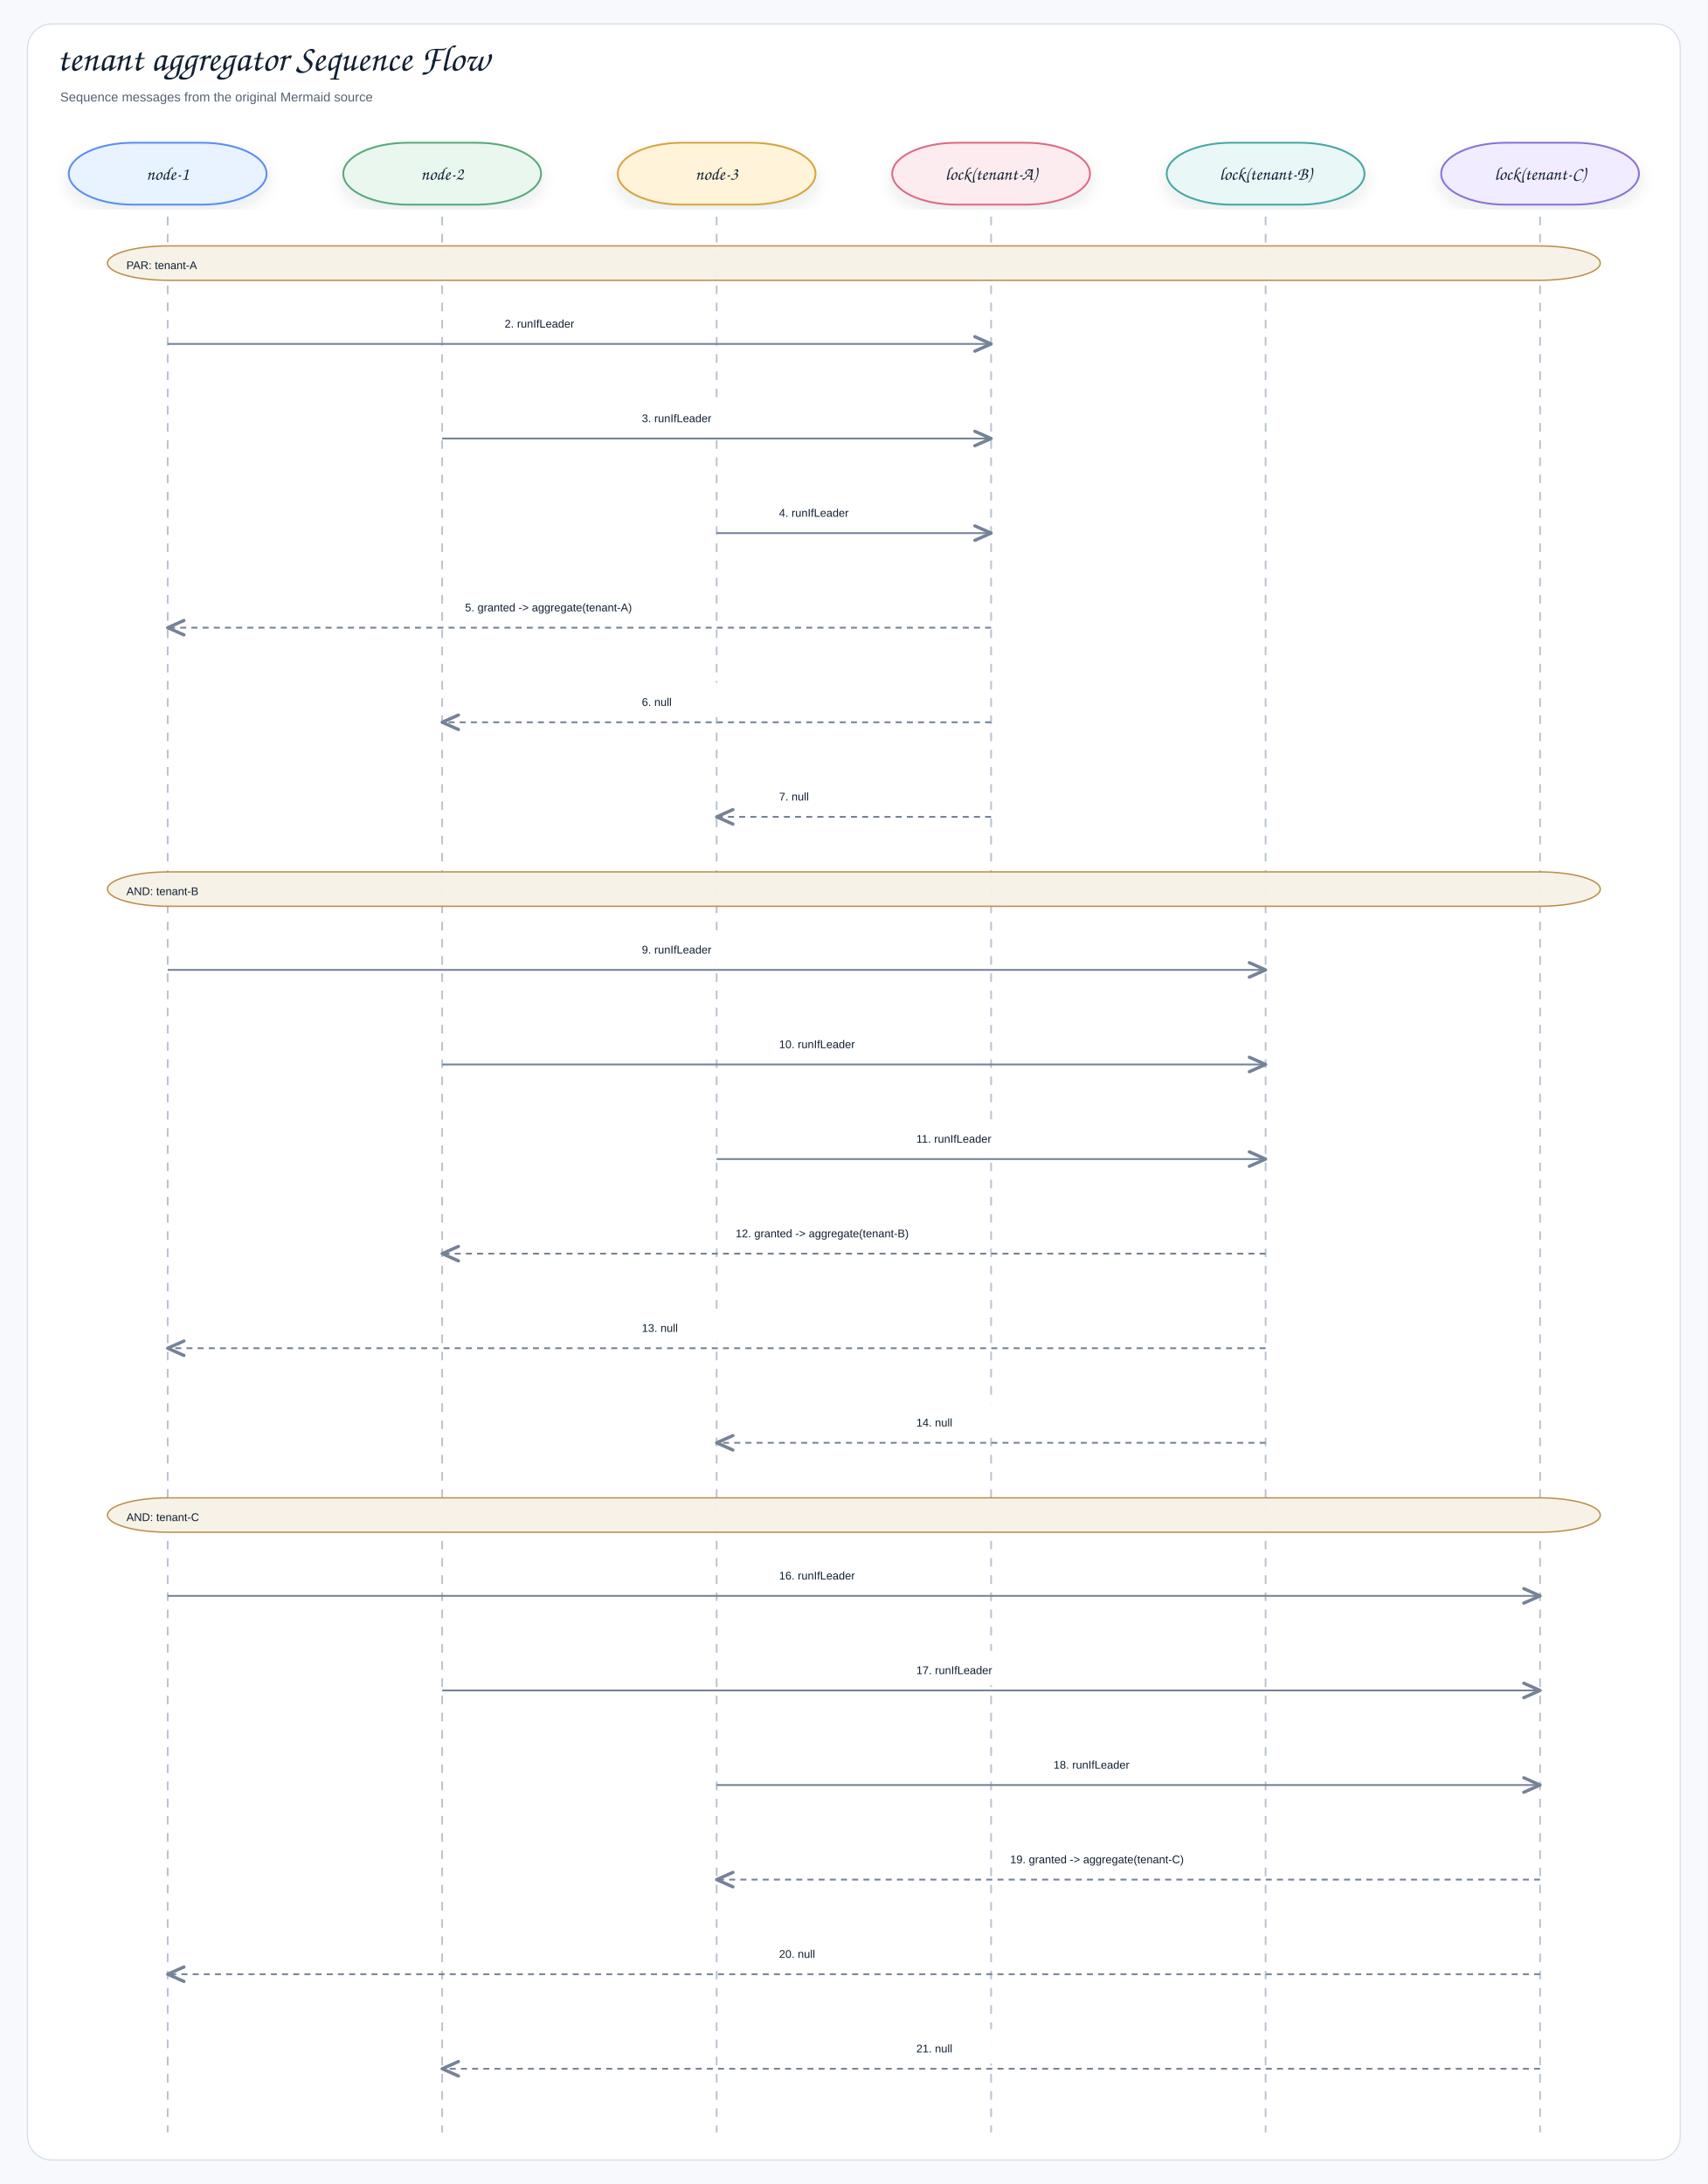
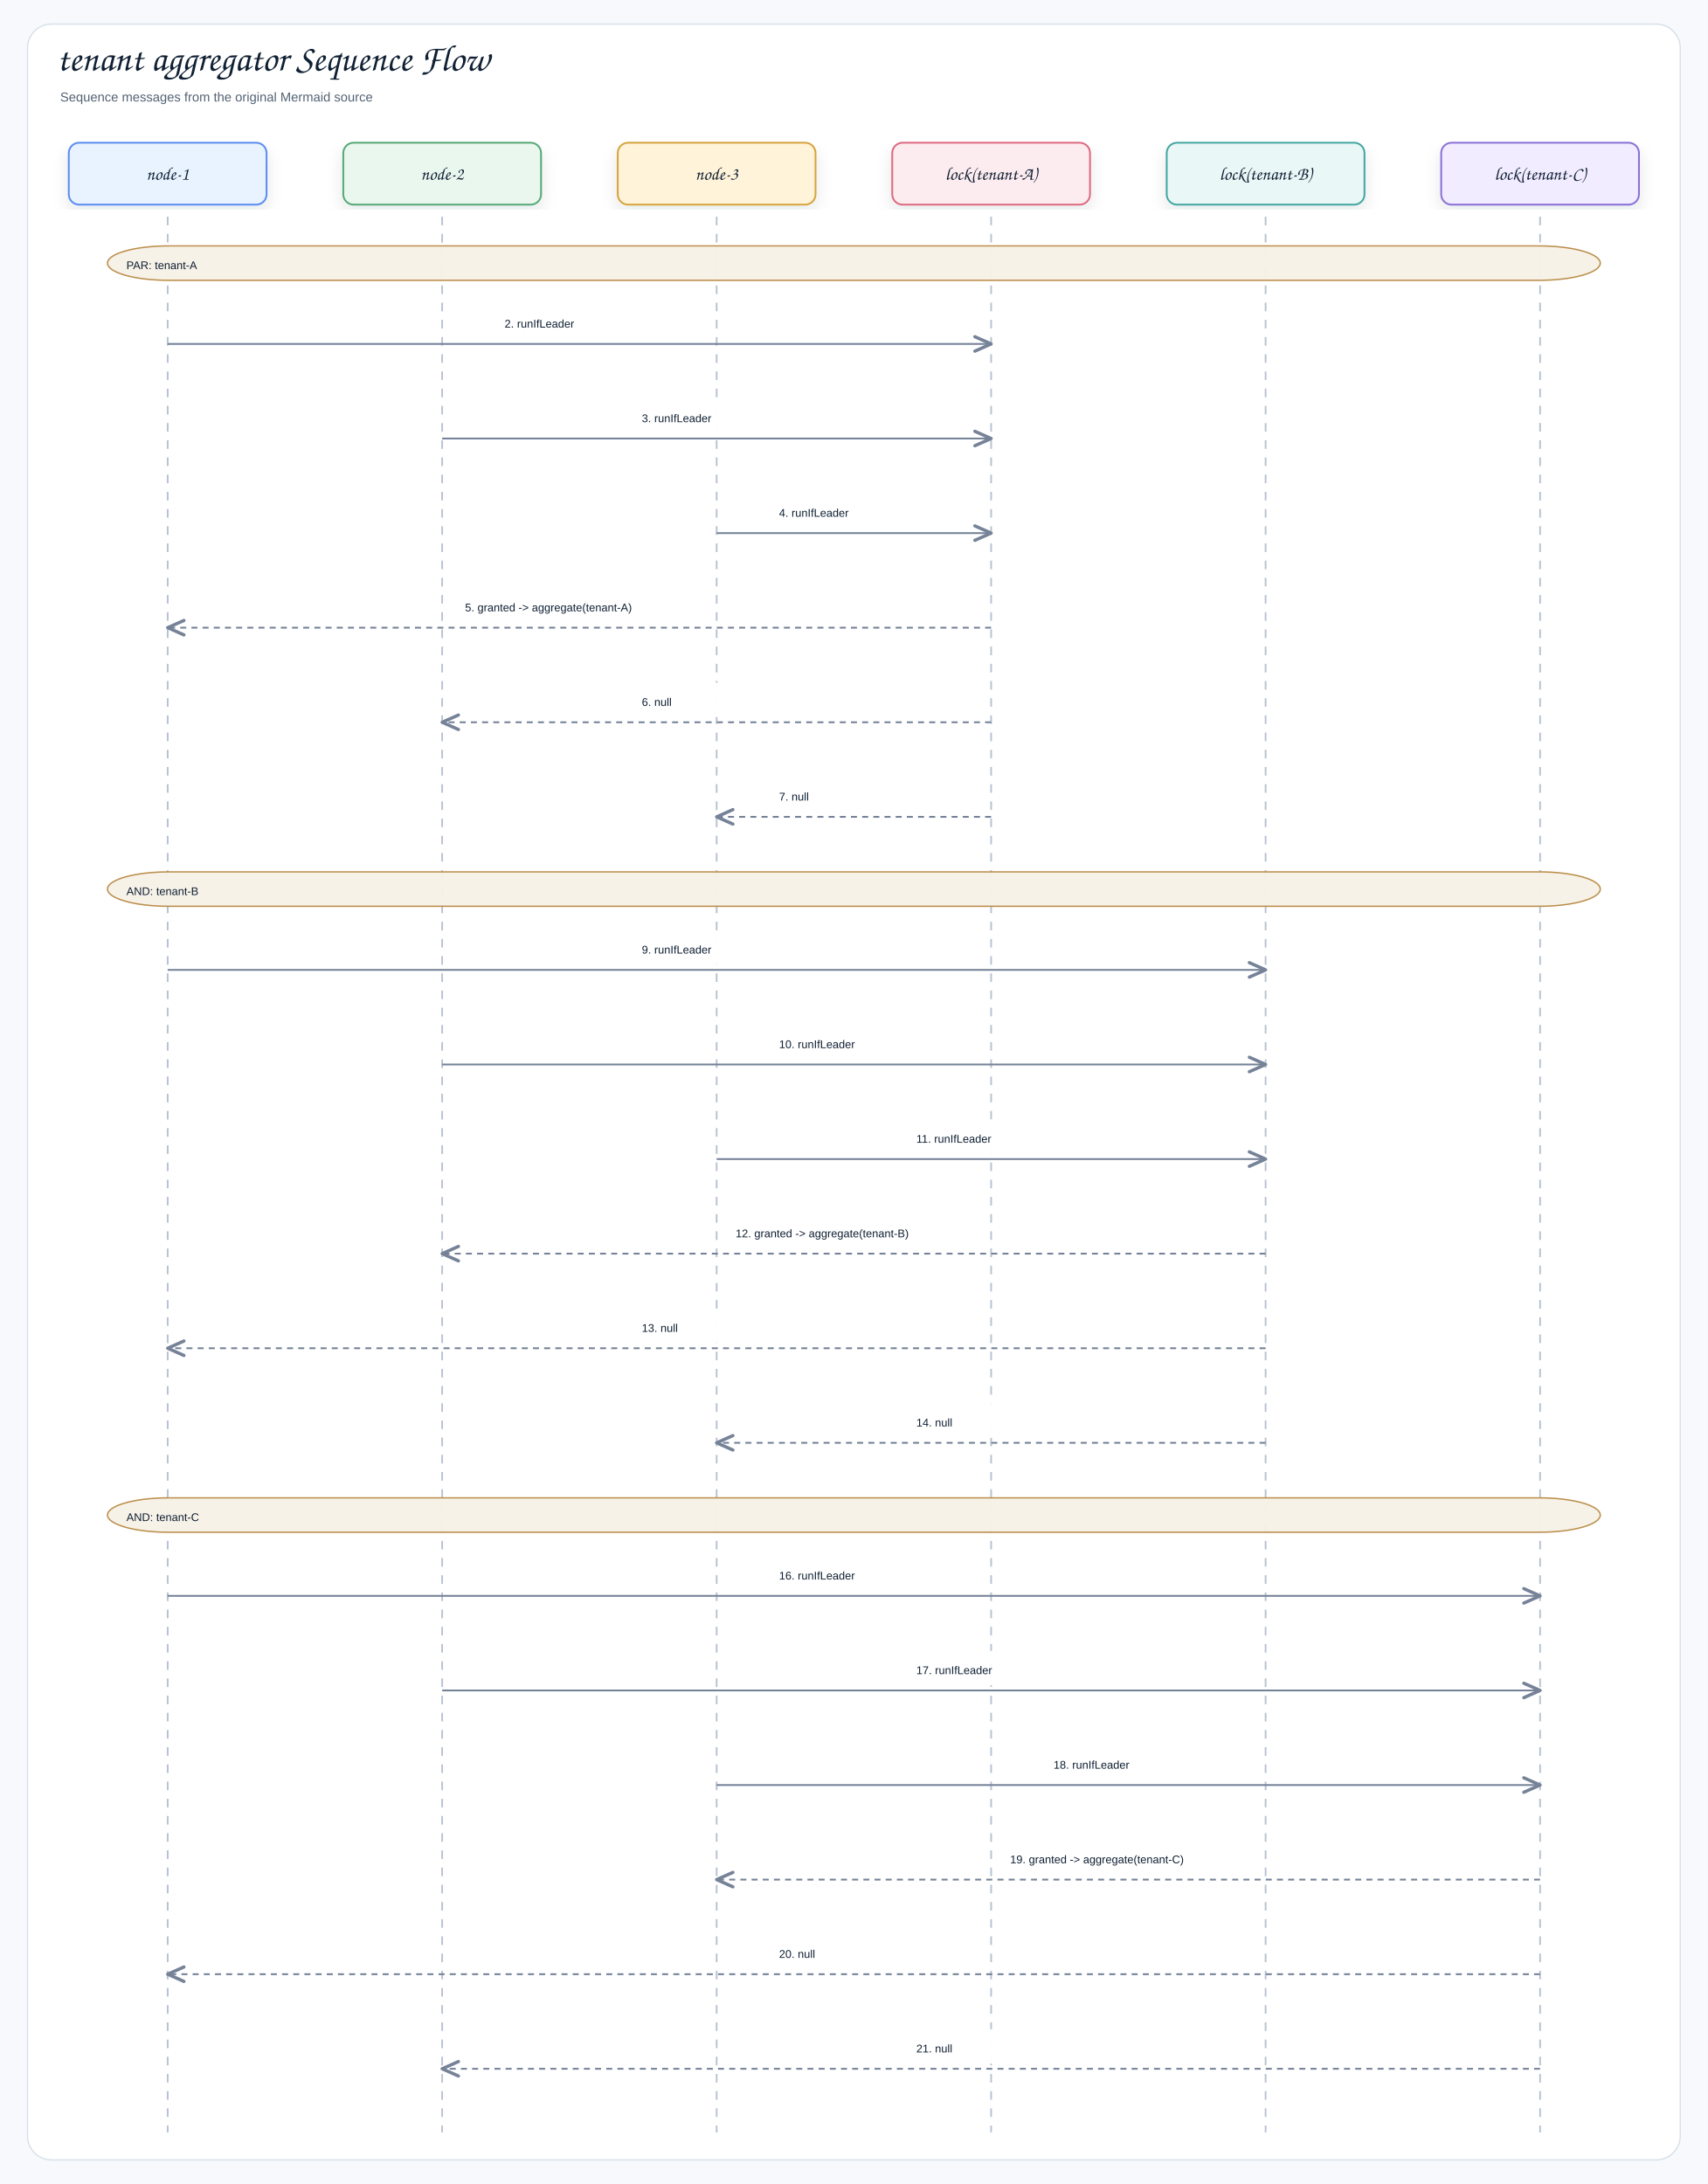
<svg xmlns="http://www.w3.org/2000/svg" width="1986" height="2540" viewBox="0 0 1986 2540" role="img" aria-label="tenant aggregator Sequence Flow">
  <defs>
    <filter id="shadow" x="-8%" y="-8%" width="116%" height="116%">
      <feDropShadow dx="0" dy="8" stdDeviation="9" flood-color="#1f2937" flood-opacity="0.10" />
    </filter>
    <marker id="openArrow" markerWidth="12" markerHeight="10" refX="10" refY="5" orient="auto" markerUnits="strokeWidth">
      <path d="M 1 1 L 10 5 L 1 9" fill="none" stroke="#758297" stroke-width="1.8" stroke-linecap="round" stroke-linejoin="round" />
    </marker>
    <marker id="inherit" markerWidth="14" markerHeight="12" refX="12" refY="6" orient="auto" markerUnits="strokeWidth">
      <path d="M 0 1 L 12 6 L 0 11 Z" fill="#ffffff" stroke="#758297" stroke-width="1.8" />
    </marker>
    <style>
    .canvas{fill:#f7f9fc}.frame{fill:#fff;stroke:#d8e0ea;stroke-width:1.5}
    .title{font-family:"Architects Daughter","Comic Mono","Comic Sans MS","Comic Sans",cursive;font-size:43px;font-weight:400;fill:#102033}
    .subtitle{font-family:"Comic Mono","Comic Sans MS","Comic Sans","Comic Neue",Arial,sans-serif;font-size:15px;font-weight:400;fill:#536273}
    .label{font-family:"Architects Daughter","Comic Mono","Comic Sans MS","Comic Sans",cursive;font-size:25px;font-weight:400;fill:#102033}
    .smallLabel{font-family:"Architects Daughter","Comic Mono","Comic Sans MS","Comic Sans",cursive;font-size:21px;font-weight:400;fill:#102033}
    .mono{font-family:"Comic Mono","Comic Sans MS","Comic Sans","Comic Neue",Arial,sans-serif;font-size:12px;font-weight:400;fill:#102033}
    .small{font-family:"Comic Mono","Comic Sans MS","Comic Sans","Comic Neue",Arial,sans-serif;font-size:12px;font-weight:400;fill:#536273}
    .strong{font-family:"Comic Mono","Comic Sans MS","Comic Sans","Comic Neue",Arial,sans-serif;font-size:13px;font-weight:400;fill:#102033}
    .card{stroke-width:2.1;filter:url(#shadow)}.compartment{stroke-width:1.5;fill:none}
    .line{stroke:#758297;stroke-width:2.1;fill:none;marker-end:url(#openArrow)}
    .plainLine{stroke:#758297;stroke-width:2.1;fill:none}
    .dashed{stroke:#758297;stroke-width:2.1;stroke-dasharray:7 6;fill:none;marker-end:url(#openArrow)}
    .inheritLine{stroke:#758297;stroke-width:2.2;fill:none;marker-end:url(#inherit)}
    .implLine{stroke:#758297;stroke-width:2.2;stroke-dasharray:8 7;fill:none;marker-end:url(#inherit)}
  </style>
  </defs>
  <rect class="canvas" width="1986" height="2540" />
  <rect class="frame" x="32" y="28" width="1922" height="2484" rx="28" />
  <text class="title" x="66" y="82">tenant aggregator Sequence Flow</text>
  <text class="subtitle" x="70" y="118">Sequence messages from the original Mermaid source</text>
-   <rect class="card" x="80" y="166" width="230" height="72" rx="75" fill="#E8F3FF" stroke="#5B8DEF" />
+   <rect class="card" x="80" y="166" width="230" height="72" rx="12" fill="#E8F3FF" stroke="#5B8DEF" />
  <text class="smallLabel" x="195" y="209" text-anchor="middle">node-1</text>
  <line class="lifeline" x1="195" y1="252" x2="195" y2="2480" stroke="#b7c2d1" stroke-width="2" stroke-dasharray="10 10" />
-   <rect class="card" x="399.2" y="166" width="230" height="72" rx="75" fill="#EAF7EF" stroke="#58A978" />
+   <rect class="card" x="399.2" y="166" width="230" height="72" rx="12" fill="#EAF7EF" stroke="#58A978" />
  <text class="smallLabel" x="514.2" y="209" text-anchor="middle">node-2</text>
  <line class="lifeline" x1="514.2" y1="252" x2="514.2" y2="2480" stroke="#b7c2d1" stroke-width="2" stroke-dasharray="10 10" />
-   <rect class="card" x="718.4" y="166" width="230" height="72" rx="75" fill="#FFF3D9" stroke="#D6A441" />
+   <rect class="card" x="718.4" y="166" width="230" height="72" rx="12" fill="#FFF3D9" stroke="#D6A441" />
  <text class="smallLabel" x="833.4" y="209" text-anchor="middle">node-3</text>
  <line class="lifeline" x1="833.4" y1="252" x2="833.4" y2="2480" stroke="#b7c2d1" stroke-width="2" stroke-dasharray="10 10" />
-   <rect class="card" x="1037.6" y="166" width="230" height="72" rx="75" fill="#FDECEF" stroke="#DC6B82" />
+   <rect class="card" x="1037.6" y="166" width="230" height="72" rx="12" fill="#FDECEF" stroke="#DC6B82" />
  <text class="smallLabel" x="1152.6" y="209" text-anchor="middle">lock(tenant-A)</text>
  <line class="lifeline" x1="1152.6" y1="252" x2="1152.6" y2="2480" stroke="#b7c2d1" stroke-width="2" stroke-dasharray="10 10" />
-   <rect class="card" x="1356.8" y="166" width="230" height="72" rx="75" fill="#E9F7F6" stroke="#45A7A1" />
+   <rect class="card" x="1356.8" y="166" width="230" height="72" rx="12" fill="#E9F7F6" stroke="#45A7A1" />
  <text class="smallLabel" x="1471.8" y="209" text-anchor="middle">lock(tenant-B)</text>
  <line class="lifeline" x1="1471.8" y1="252" x2="1471.8" y2="2480" stroke="#b7c2d1" stroke-width="2" stroke-dasharray="10 10" />
-   <rect class="card" x="1676" y="166" width="230" height="72" rx="75" fill="#F1ECFF" stroke="#8A72D6" />
+   <rect class="card" x="1676" y="166" width="230" height="72" rx="12" fill="#F1ECFF" stroke="#8A72D6" />
  <text class="smallLabel" x="1791" y="209" text-anchor="middle">lock(tenant-C)</text>
  <line class="lifeline" x1="1791" y1="252" x2="1791" y2="2480" stroke="#b7c2d1" stroke-width="2" stroke-dasharray="10 10" />
  <rect x="125" y="286" width="1736" height="40" rx="71" fill="#F7F1E7" stroke="#B88A44" stroke-width="1.6" opacity="0.96" />
  <text class="strong" x="147" y="313" text-anchor="start">PAR: tenant-A</text>
  <rect x="568.8" y="354" width="210" height="40" rx="67" fill="#ffffff" opacity="0.97" />
  <text class="strong" x="586.8" y="381" text-anchor="start">2. runIfLeader</text>
  <path class="line" d="M195 400 L1152.6 400" />
  <rect x="728.4" y="464" width="210" height="40" rx="67" fill="#ffffff" opacity="0.97" />
  <text class="strong" x="746.4" y="491" text-anchor="start">3. runIfLeader</text>
  <path class="line" d="M514.2 510 L1152.6 510" />
  <rect x="888" y="574" width="210" height="40" rx="67" fill="#ffffff" opacity="0.97" />
  <text class="strong" x="906" y="601" text-anchor="start">4. runIfLeader</text>
  <path class="line" d="M833.4 620 L1152.6 620" />
  <rect x="522.8" y="684" width="302" height="40" rx="67" fill="#ffffff" opacity="0.97" />
  <text class="strong" x="540.8" y="711" text-anchor="start">5. granted -&gt; aggregate(tenant-A)</text>
  <path class="dashed" d="M1152.6 730 L195 730" />
  <rect x="728.4" y="794" width="210" height="40" rx="67" fill="#ffffff" opacity="0.97" />
  <text class="strong" x="746.4" y="821" text-anchor="start">6. null</text>
  <path class="dashed" d="M1152.6 840 L514.2 840" />
  <rect x="888" y="904" width="210" height="40" rx="67" fill="#ffffff" opacity="0.97" />
  <text class="strong" x="906" y="931" text-anchor="start">7. null</text>
  <path class="dashed" d="M1152.6 950 L833.4 950" />
  <rect x="125" y="1014" width="1736" height="40" rx="71" fill="#F7F1E7" stroke="#B88A44" stroke-width="1.6" opacity="0.96" />
  <text class="strong" x="147" y="1041" text-anchor="start">AND: tenant-B</text>
  <rect x="728.4" y="1082" width="210" height="40" rx="67" fill="#ffffff" opacity="0.97" />
  <text class="strong" x="746.4" y="1109" text-anchor="start">9. runIfLeader</text>
  <path class="line" d="M195 1128 L1471.8 1128" />
  <rect x="888" y="1192" width="210" height="40" rx="67" fill="#ffffff" opacity="0.97" />
  <text class="strong" x="906" y="1219" text-anchor="start">10. runIfLeader</text>
  <path class="line" d="M514.2 1238 L1471.8 1238" />
  <rect x="1047.6" y="1302" width="210" height="40" rx="67" fill="#ffffff" opacity="0.97" />
  <text class="strong" x="1065.6" y="1329" text-anchor="start">11. runIfLeader</text>
  <path class="line" d="M833.4 1348 L1471.8 1348" />
  <rect x="837.5" y="1412" width="311" height="40" rx="67" fill="#ffffff" opacity="0.97" />
  <text class="strong" x="855.5" y="1439" text-anchor="start">12. granted -&gt; aggregate(tenant-B)</text>
  <path class="dashed" d="M1471.8 1458 L514.2 1458" />
  <rect x="728.4" y="1522" width="210" height="40" rx="67" fill="#ffffff" opacity="0.97" />
  <text class="strong" x="746.4" y="1549" text-anchor="start">13. null</text>
  <path class="dashed" d="M1471.8 1568 L195 1568" />
  <rect x="1047.6" y="1632" width="210" height="40" rx="67" fill="#ffffff" opacity="0.97" />
  <text class="strong" x="1065.6" y="1659" text-anchor="start">14. null</text>
  <path class="dashed" d="M1471.8 1678 L833.4 1678" />
  <rect x="125" y="1742" width="1736" height="40" rx="71" fill="#F7F1E7" stroke="#B88A44" stroke-width="1.6" opacity="0.96" />
  <text class="strong" x="147" y="1769" text-anchor="start">AND: tenant-C</text>
  <rect x="888" y="1810" width="210" height="40" rx="67" fill="#ffffff" opacity="0.97" />
  <text class="strong" x="906" y="1837" text-anchor="start">16. runIfLeader</text>
  <path class="line" d="M195 1856 L1791 1856" />
  <rect x="1047.6" y="1920" width="210" height="40" rx="67" fill="#ffffff" opacity="0.97" />
  <text class="strong" x="1065.6" y="1947" text-anchor="start">17. runIfLeader</text>
  <path class="line" d="M514.2 1966 L1791 1966" />
  <rect x="1207.2" y="2030" width="210" height="40" rx="67" fill="#ffffff" opacity="0.97" />
  <text class="strong" x="1225.2" y="2057" text-anchor="start">18. runIfLeader</text>
  <path class="line" d="M833.4 2076 L1791 2076" />
  <rect x="1156.7" y="2140" width="311" height="40" rx="67" fill="#ffffff" opacity="0.97" />
  <text class="strong" x="1174.7" y="2167" text-anchor="start">19. granted -&gt; aggregate(tenant-C)</text>
  <path class="dashed" d="M1791 2186 L833.4 2186" />
  <rect x="888" y="2250" width="210" height="40" rx="67" fill="#ffffff" opacity="0.97" />
  <text class="strong" x="906" y="2277" text-anchor="start">20. null</text>
  <path class="dashed" d="M1791 2296 L195 2296" />
  <rect x="1047.6" y="2360" width="210" height="40" rx="67" fill="#ffffff" opacity="0.97" />
  <text class="strong" x="1065.6" y="2387" text-anchor="start">21. null</text>
  <path class="dashed" d="M1791 2406 L514.2 2406" />
</svg>
